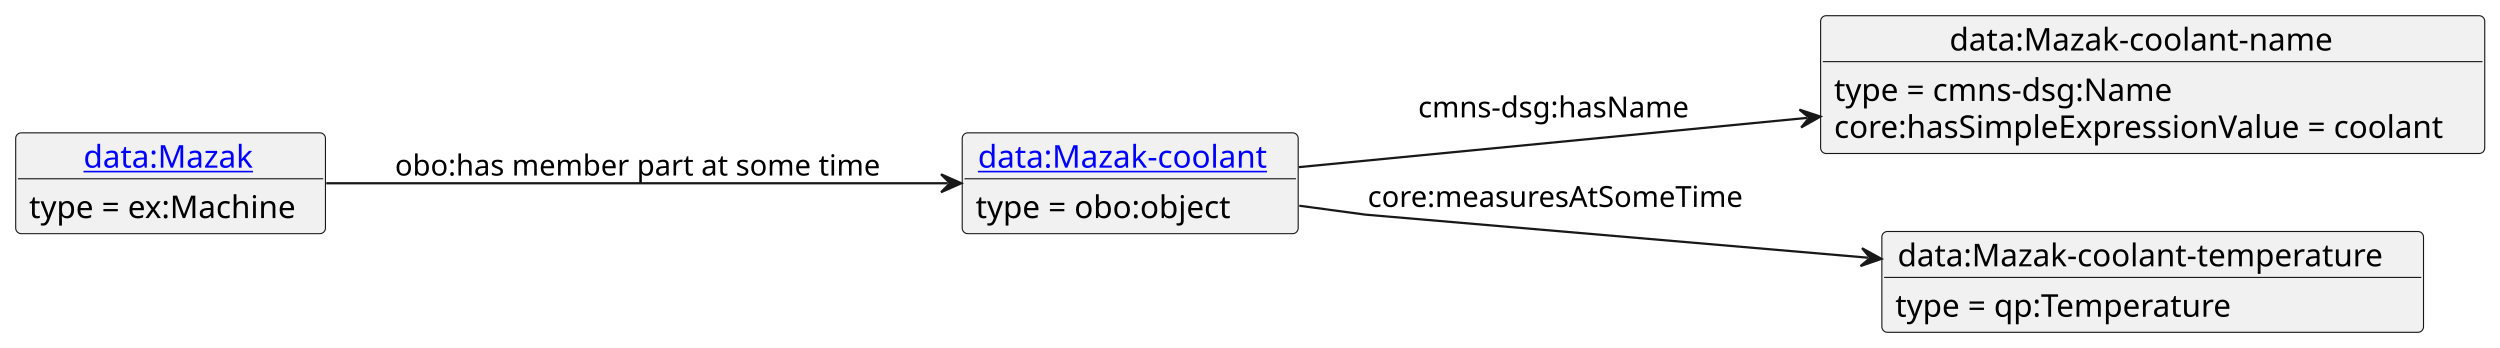
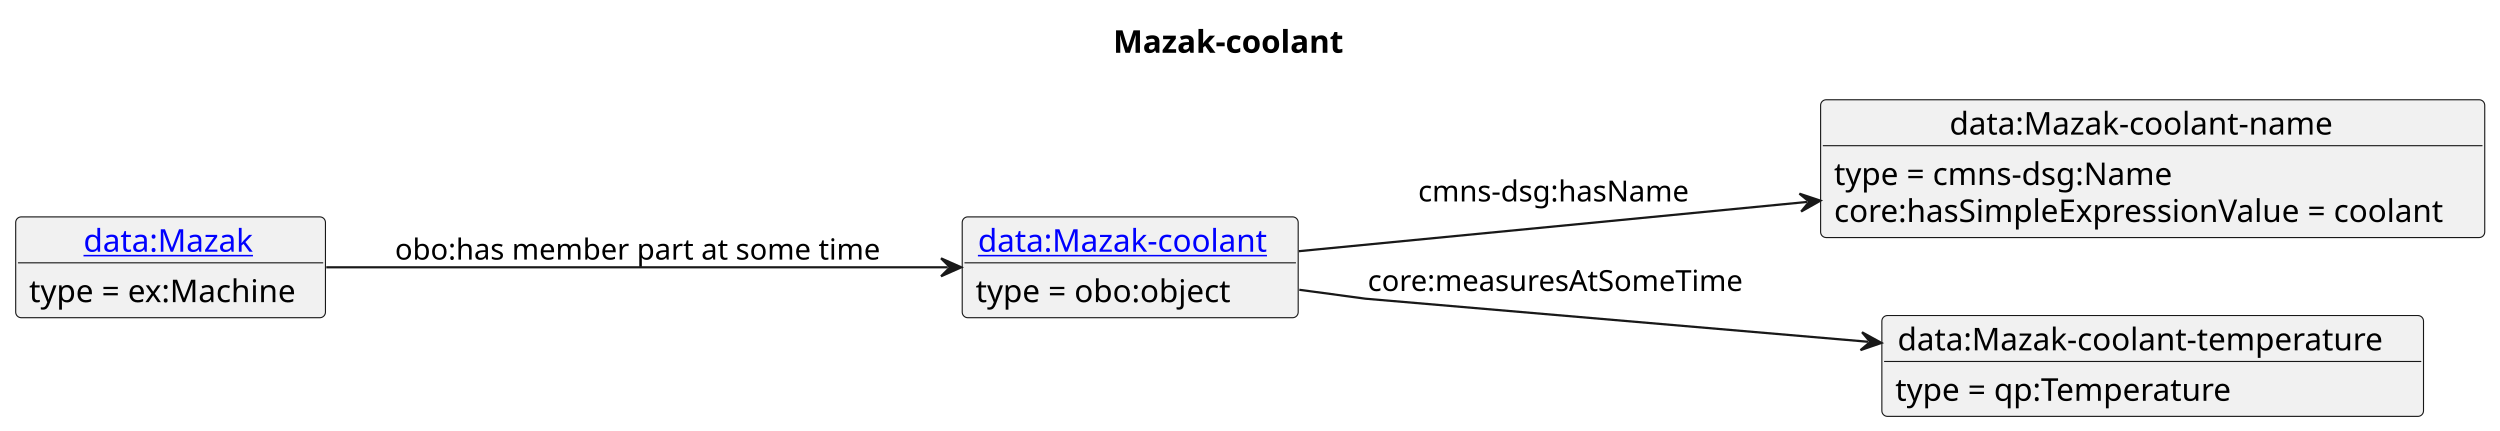
- <svg xmlns="http://www.w3.org/2000/svg" xmlns:xlink="http://www.w3.org/1999/xlink" contentStyleType="text/css" data-diagram-type="CLASS" height="155px" preserveAspectRatio="none" style="width:1115px;height:155px;background:#FFFFFF;" version="1.1" viewBox="0 0 1115 155" width="1115px" zoomAndPan="magnify">
+ <svg xmlns="http://www.w3.org/2000/svg" xmlns:xlink="http://www.w3.org/1999/xlink" contentStyleType="text/css" data-diagram-type="CLASS" height="192px" preserveAspectRatio="none" style="width:1115px;height:192px;background:#FFFFFF;" version="1.1" viewBox="0 0 1115 192" width="1115px" zoomAndPan="magnify">
  <defs />
  <g>
-     <g class="entity" data-entity="o1" data-source-line="3" data-uid="ent0002" id="entity_o1">
-       <rect fill="#F1F1F1" height="44.977" rx="2.5" ry="2.5" style="stroke:#181818;stroke-width:0.5;" width="149.844" x="429.15" y="59.24" />
+     <text fill="#000000" font-family="sans-serif" font-size="14" font-weight="bold" lengthAdjust="spacing" textLength="108.227" x="496.484" y="23.535">Mazak-coolant</text>
+     <g class="entity" data-entity="o1" data-source-line="4" data-uid="ent0002" id="entity_o1">
+       <rect fill="#F1F1F1" height="44.977" rx="2.5" ry="2.5" style="stroke:#181818;stroke-width:0.5;" width="149.844" x="429.15" y="96.728" />
      <a href="./Mazak-coolant.html" target="_top" title="./Mazak-coolant.html" xlink:actuate="onRequest" xlink:href="./Mazak-coolant.html" xlink:show="new" xlink:title="./Mazak-coolant.html" xlink:type="simple">
-         <text fill="#0000FF" font-family="sans-serif" font-size="14" lengthAdjust="spacing" text-decoration="underline" textLength="135.844" x="436.15" y="74.775">data:Mazak-coolant</text>
+         <text fill="#0000FF" font-family="sans-serif" font-size="14" lengthAdjust="spacing" text-decoration="underline" textLength="135.844" x="436.15" y="112.263">data:Mazak-coolant</text>
      </a>
-       <line style="stroke:#181818;stroke-width:0.5;" x1="430.15" x2="577.994" y1="79.728" y2="79.728" />
-       <text fill="#000000" font-family="sans-serif" font-size="14" lengthAdjust="spacing" textLength="121.468" x="435.15" y="97.263">type = obo:object</text>
+       <line style="stroke:#181818;stroke-width:0.5;" x1="430.15" x2="577.994" y1="117.217" y2="117.217" />
+       <text fill="#000000" font-family="sans-serif" font-size="14" lengthAdjust="spacing" textLength="121.468" x="435.15" y="134.752">type = obo:object</text>
    </g>
-     <g class="entity" data-entity="o2" data-source-line="6" data-uid="ent0003" id="entity_o2">
-       <rect fill="#F1F1F1" height="61.465" rx="2.5" ry="2.5" style="stroke:#181818;stroke-width:0.5;" width="296.204" x="811.99" y="7" />
-       <text fill="#000000" font-family="sans-serif" font-size="14" lengthAdjust="spacing" textLength="181.234" x="869.475" y="22.535">data:Mazak-coolant-name</text>
-       <line style="stroke:#181818;stroke-width:0.5;" x1="812.99" x2="1107.194" y1="27.488" y2="27.488" />
-       <text fill="#000000" font-family="sans-serif" font-size="14" lengthAdjust="spacing" textLength="161.369" x="817.99" y="45.023">type = cmns-dsg:Name</text>
-       <text fill="#000000" font-family="sans-serif" font-size="14" lengthAdjust="spacing" textLength="284.204" x="817.99" y="61.512">core:hasSimpleExpressionValue = coolant</text>
+     <g class="entity" data-entity="o2" data-source-line="7" data-uid="ent0003" id="entity_o2">
+       <rect fill="#F1F1F1" height="61.465" rx="2.5" ry="2.5" style="stroke:#181818;stroke-width:0.5;" width="296.204" x="811.99" y="44.488" />
+       <text fill="#000000" font-family="sans-serif" font-size="14" lengthAdjust="spacing" textLength="181.234" x="869.475" y="60.023">data:Mazak-coolant-name</text>
+       <line style="stroke:#181818;stroke-width:0.5;" x1="812.99" x2="1107.194" y1="64.977" y2="64.977" />
+       <text fill="#000000" font-family="sans-serif" font-size="14" lengthAdjust="spacing" textLength="161.369" x="817.99" y="82.512">type = cmns-dsg:Name</text>
+       <text fill="#000000" font-family="sans-serif" font-size="14" lengthAdjust="spacing" textLength="284.204" x="817.99" y="99">core:hasSimpleExpressionValue = coolant</text>
    </g>
-     <g class="entity" data-entity="o3" data-source-line="9" data-uid="ent0004" id="entity_o3">
-       <rect fill="#F1F1F1" height="44.977" rx="2.5" ry="2.5" style="stroke:#181818;stroke-width:0.5;" width="241.575" x="839.31" y="103.24" />
-       <text fill="#000000" font-family="sans-serif" font-size="14" lengthAdjust="spacing" textLength="227.575" x="846.31" y="118.775">data:Mazak-coolant-temperature</text>
-       <line style="stroke:#181818;stroke-width:0.5;" x1="840.31" x2="1079.885" y1="123.728" y2="123.728" />
-       <text fill="#000000" font-family="sans-serif" font-size="14" lengthAdjust="spacing" textLength="158.45" x="845.31" y="141.263">type = qp:Temperature</text>
+     <g class="entity" data-entity="o3" data-source-line="10" data-uid="ent0004" id="entity_o3">
+       <rect fill="#F1F1F1" height="44.977" rx="2.5" ry="2.5" style="stroke:#181818;stroke-width:0.5;" width="241.575" x="839.31" y="140.728" />
+       <text fill="#000000" font-family="sans-serif" font-size="14" lengthAdjust="spacing" textLength="227.575" x="846.31" y="156.263">data:Mazak-coolant-temperature</text>
+       <line style="stroke:#181818;stroke-width:0.5;" x1="840.31" x2="1079.885" y1="161.217" y2="161.217" />
+       <text fill="#000000" font-family="sans-serif" font-size="14" lengthAdjust="spacing" textLength="158.45" x="845.31" y="178.752">type = qp:Temperature</text>
    </g>
-     <g class="entity" data-entity="o4" data-source-line="12" data-uid="ent0005" id="entity_o4">
-       <rect fill="#F1F1F1" height="44.977" rx="2.5" ry="2.5" style="stroke:#181818;stroke-width:0.5;" width="138.15" x="7" y="59.24" />
+     <g class="entity" data-entity="o4" data-source-line="13" data-uid="ent0005" id="entity_o4">
+       <rect fill="#F1F1F1" height="44.977" rx="2.5" ry="2.5" style="stroke:#181818;stroke-width:0.5;" width="138.15" x="7" y="96.728" />
      <a href="./Mazak.html" target="_top" title="./Mazak.html" xlink:actuate="onRequest" xlink:href="./Mazak.html" xlink:show="new" xlink:title="./Mazak.html" xlink:type="simple">
-         <text fill="#0000FF" font-family="sans-serif" font-size="14" lengthAdjust="spacing" text-decoration="underline" textLength="77.67" x="37.24" y="74.775">data:Mazak</text>
+         <text fill="#0000FF" font-family="sans-serif" font-size="14" lengthAdjust="spacing" text-decoration="underline" textLength="77.67" x="37.24" y="112.263">data:Mazak</text>
      </a>
-       <line style="stroke:#181818;stroke-width:0.5;" x1="8" x2="144.15" y1="79.728" y2="79.728" />
-       <text fill="#000000" font-family="sans-serif" font-size="14" lengthAdjust="spacing" textLength="126.15" x="13" y="97.263">type = ex:Machine</text>
+       <line style="stroke:#181818;stroke-width:0.5;" x1="8" x2="144.15" y1="117.217" y2="117.217" />
+       <text fill="#000000" font-family="sans-serif" font-size="14" lengthAdjust="spacing" textLength="126.15" x="13" y="134.752">type = ex:Machine</text>
    </g>
-     <g class="link" data-entity-1="o1" data-entity-2="o2" data-source-line="15" data-uid="lnk6" id="link_o1_o2">
-       <path codeLine="15" d="M579.28,74.54 C642.14,68.45 728.198,60.109 805.918,52.579" fill="none" id="o1-to-o2" style="stroke:#181818;stroke-width:1;" />
-       <polygon fill="#181818" points="811.89,52,802.546,48.887,806.913,52.482,803.318,56.849,811.89,52" style="stroke:#181818;stroke-width:1;" />
-       <text fill="#000000" font-family="sans-serif" font-size="13" lengthAdjust="spacing" textLength="126.077" x="632.49" y="52.358">cmns-dsg:hasName</text>
+     <g class="link" data-entity-1="o1" data-entity-2="o2" data-source-line="16" data-uid="lnk6" id="link_o1_o2">
+       <path codeLine="16" d="M579.28,112.028 C642.14,105.938 728.198,97.597 805.918,90.067" fill="none" id="o1-to-o2" style="stroke:#181818;stroke-width:1;" />
+       <polygon fill="#181818" points="811.89,89.488,802.546,86.375,806.913,89.971,803.318,94.338,811.89,89.488" style="stroke:#181818;stroke-width:1;" />
+       <text fill="#000000" font-family="sans-serif" font-size="13" lengthAdjust="spacing" textLength="126.077" x="632.49" y="89.847">cmns-dsg:hasName</text>
    </g>
-     <g class="link" data-entity-1="o1" data-entity-2="o3" data-source-line="17" data-uid="lnk7" id="link_o1_o3">
-       <path codeLine="17" d="M579.49,91.76 C596.15,94 608.99,95.73 608.99,95.73 C608.99,95.73 731.772,106.258 833.122,114.938" fill="none" id="o1-to-o3" style="stroke:#181818;stroke-width:1;" />
-       <polygon fill="#181818" points="839.1,115.45,830.474,110.697,834.118,115.023,829.792,118.667,839.1,115.45" style="stroke:#181818;stroke-width:1;" />
-       <text fill="#000000" font-family="sans-serif" font-size="13" lengthAdjust="spacing" textLength="171.317" x="609.99" y="92.298">core:measuresAtSomeTime</text>
+     <g class="link" data-entity-1="o1" data-entity-2="o3" data-source-line="18" data-uid="lnk7" id="link_o1_o3">
+       <path codeLine="18" d="M579.49,129.248 C596.15,131.488 608.99,133.218 608.99,133.218 C608.99,133.218 731.772,143.746 833.122,152.426" fill="none" id="o1-to-o3" style="stroke:#181818;stroke-width:1;" />
+       <polygon fill="#181818" points="839.1,152.938,830.474,148.185,834.118,152.512,829.792,156.156,839.1,152.938" style="stroke:#181818;stroke-width:1;" />
+       <text fill="#000000" font-family="sans-serif" font-size="13" lengthAdjust="spacing" textLength="171.317" x="609.99" y="129.787">core:measuresAtSomeTime</text>
    </g>
-     <g class="link" data-entity-1="o4" data-entity-2="o1" data-source-line="18" data-uid="lnk8" id="link_o4_o1">
-       <path codeLine="18" d="M145.52,81.73 C223.02,81.73 342.85,81.73 422.71,81.73" fill="none" id="o4-to-o1" style="stroke:#181818;stroke-width:1;" />
-       <polygon fill="#181818" points="428.71,81.73,419.71,77.73,423.71,81.73,419.71,85.73,428.71,81.73" style="stroke:#181818;stroke-width:1;" />
-       <text fill="#000000" font-family="sans-serif" font-size="13" lengthAdjust="spacing" textLength="222.542" x="176.15" y="78.298">obo:has member part at some time</text>
+     <g class="link" data-entity-1="o4" data-entity-2="o1" data-source-line="19" data-uid="lnk8" id="link_o4_o1">
+       <path codeLine="19" d="M145.52,119.218 C223.02,119.218 342.85,119.218 422.71,119.218" fill="none" id="o4-to-o1" style="stroke:#181818;stroke-width:1;" />
+       <polygon fill="#181818" points="428.71,119.218,419.71,115.218,423.71,119.218,419.71,123.218,428.71,119.218" style="stroke:#181818;stroke-width:1;" />
+       <text fill="#000000" font-family="sans-serif" font-size="13" lengthAdjust="spacing" textLength="222.542" x="176.15" y="115.787">obo:has member part at some time</text>
    </g>
  </g>
</svg>
